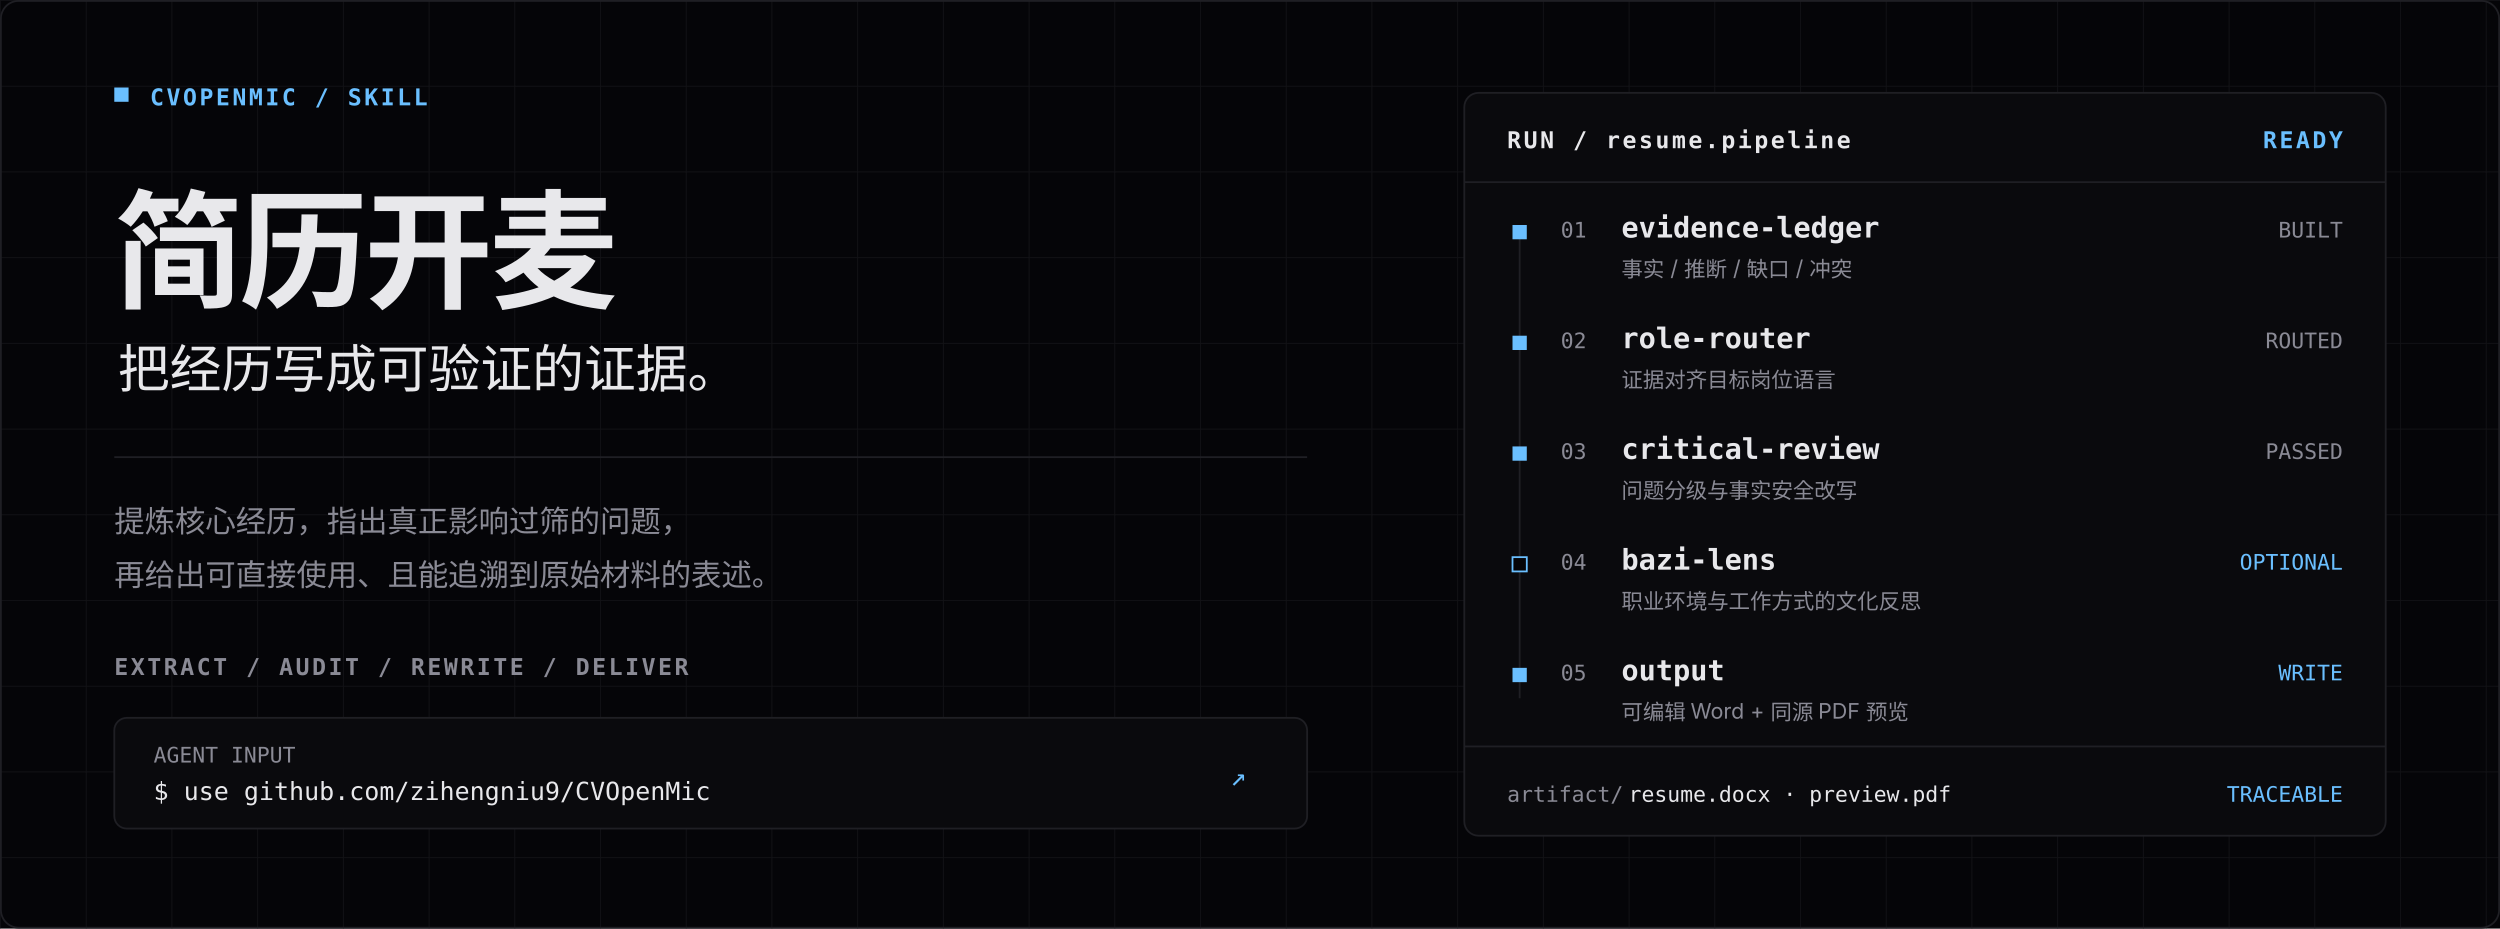
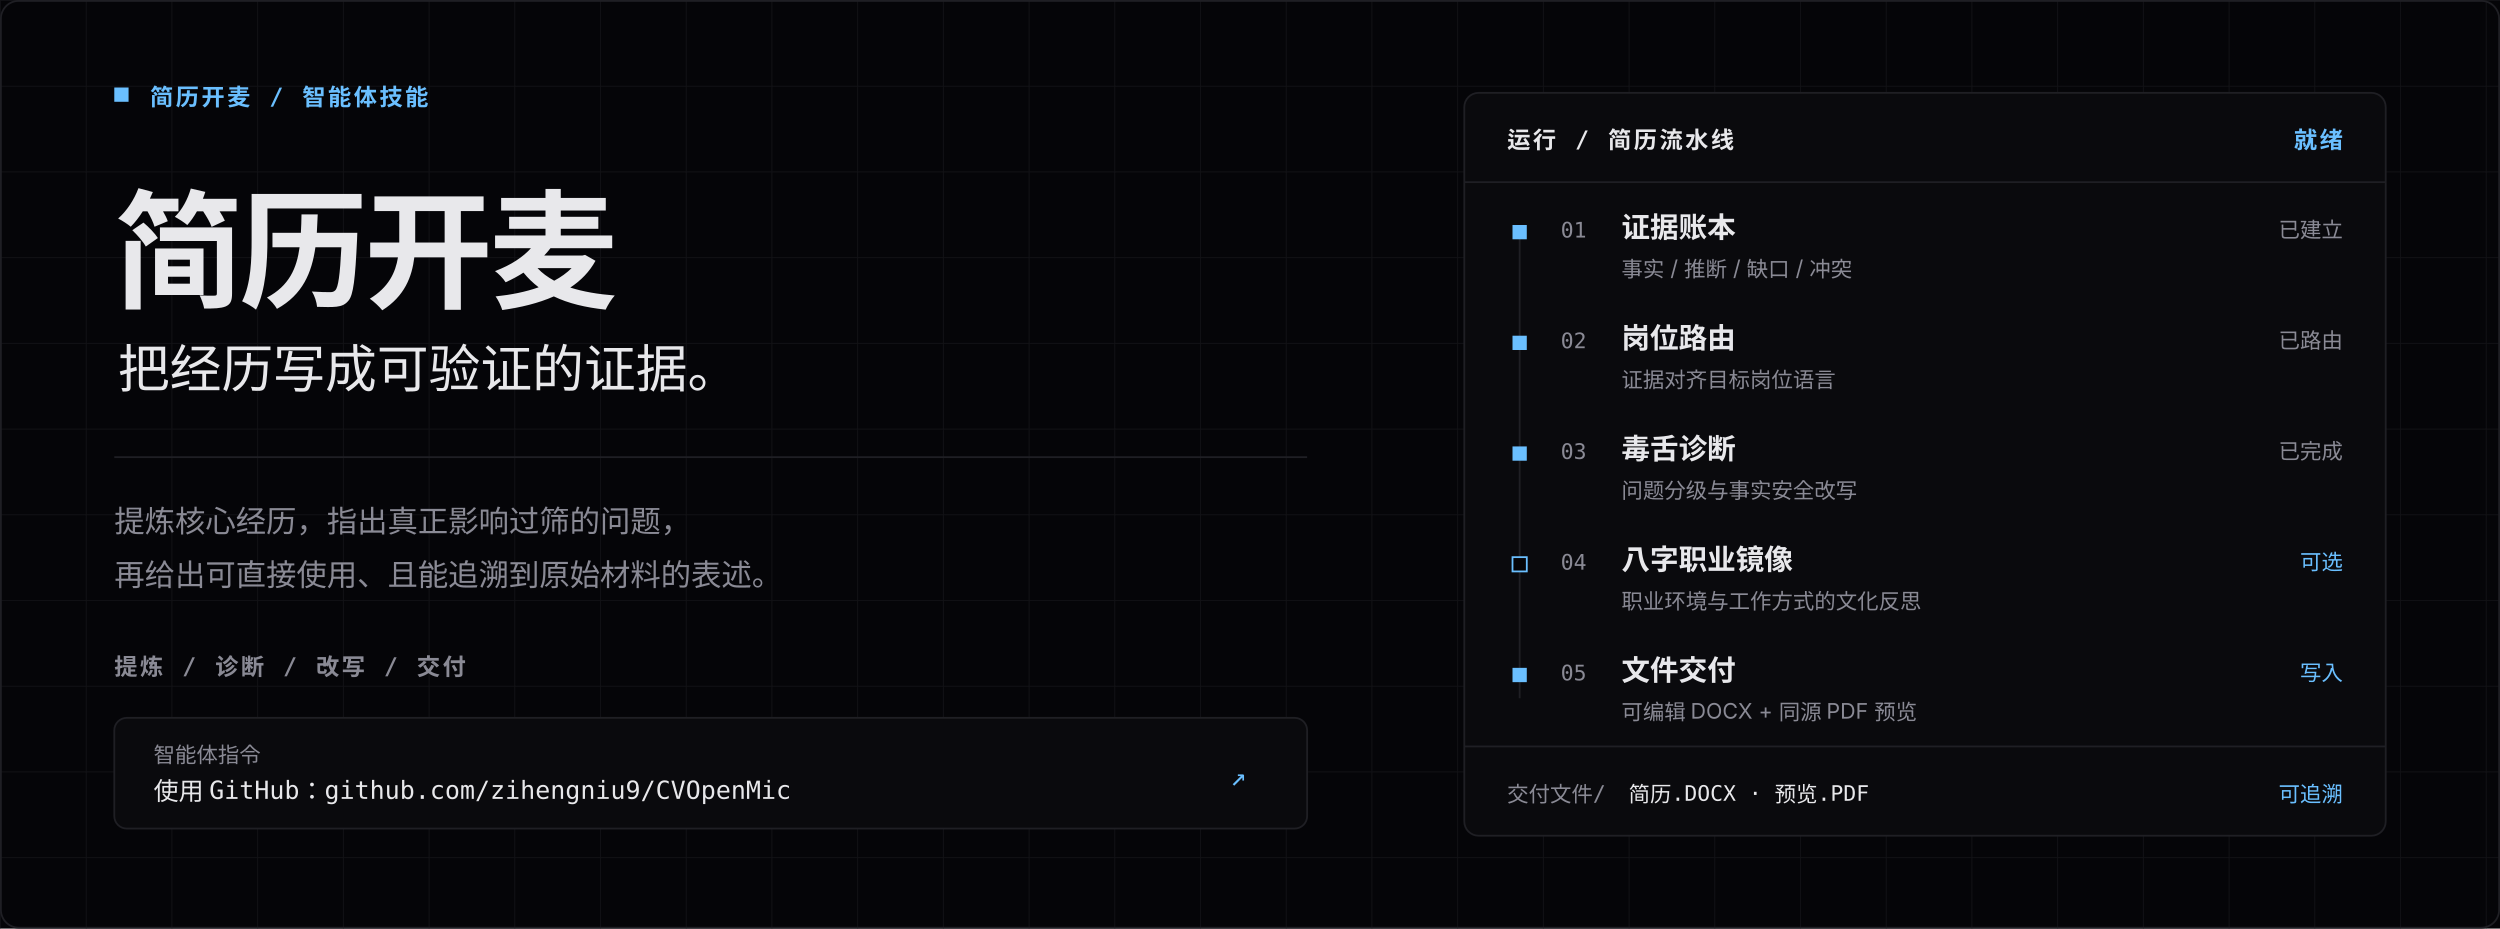
<svg xmlns="http://www.w3.org/2000/svg" width="1400" height="520" viewBox="0 0 1400 520" role="img" aria-labelledby="title desc">
  <defs>
    <pattern id="grid" width="48" height="48" patternUnits="userSpaceOnUse">
      <path d="M48 0H0V48" fill="none" stroke="#1F1F24" stroke-width="1" />
    </pattern>
    <style>
      text { font-family: Inter, "Noto Sans SC", "Microsoft YaHei", sans-serif; }
      .mono { font-family: "Cascadia Mono", Consolas, monospace; }
      .text { fill: #E8E8EB; }
      .muted { fill: #8A8A95; }
      .accent { fill: #6ABFFF; }
      .meta { font-size: 13px; font-weight: 600; letter-spacing: 1.4px; }
      .body { font-size: 17px; font-weight: 400; }
      .step { font-size: 16px; font-weight: 600; }
      .detail { font-size: 12px; font-weight: 400; }
    </style>
  </defs>
  <rect width="1400" height="520" fill="#050508" />
  <rect width="1400" height="520" fill="url(#grid)" opacity="0.48" />
  <rect x="0.5" y="0.5" width="1399" height="519" rx="10" fill="none" stroke="#1F1F24" />
  <g transform="translate(64 48)">
    <rect x="0" y="1" width="8" height="8" fill="#6ABFFF" />
-     <text x="20" y="11" class="mono accent meta">CVOPENMIC / SKILL</text>
+     <text x="20" y="11" class="mono accent meta">简历开麦 / 智能体技能</text>
    <text x="0" y="119" class="text" font-size="72" font-weight="650" letter-spacing="-2">简历开麦</text>
    <text x="2" y="169" class="text" font-size="29" font-weight="500">把经历写成可验证的证据。</text>
    <line x1="0" y1="208" x2="668" y2="208" stroke="#1F1F24" />
    <text x="0" y="250" class="muted body">提炼核心经历，指出真正影响过筛的问题，</text>
    <text x="0" y="280" class="muted body">再给出可直接使用、且能追溯到原始材料的表述。</text>
-     <text x="0" y="330" class="mono muted meta">EXTRACT  /  AUDIT  /  REWRITE  /  DELIVER</text>
+     <text x="0" y="330" class="mono muted meta">提炼  /  诊断  /  改写  /  交付</text>
    <g transform="translate(0 354)">
      <rect width="668" height="62" rx="7" fill="#0A0A0D" stroke="#1F1F24" />
-       <text x="22" y="25" class="mono muted" font-size="12">AGENT INPUT</text>
-       <text x="22" y="46" class="mono text" font-size="14">$ use github.com/zihengniu9/CVOpenMic</text>
+       <text x="22" y="25" class="mono muted" font-size="12">智能体指令</text>
+       <text x="22" y="46" class="mono text" font-size="14">使用 GitHub：github.com/zihengniu9/CVOpenMic</text>
      <text x="634" y="38" class="mono accent" font-size="15" text-anchor="end">↗</text>
    </g>
  </g>
  <g transform="translate(820 52)">
    <rect width="516" height="416" rx="8" fill="#0A0A0D" stroke="#1F1F24" />
-     <text x="24" y="31" class="mono text meta">RUN / resume.pipeline</text>
-     <text x="492" y="31" class="mono accent meta" text-anchor="end">READY</text>
+     <text x="24" y="31" class="mono text meta">运行 / 简历流水线</text>
+     <text x="492" y="31" class="mono accent meta" text-anchor="end">就绪</text>
    <line x1="0" y1="50" x2="516" y2="50" stroke="#1F1F24" />
    <line x1="31" y1="77" x2="31" y2="339" stroke="#1F1F24" />
    <g transform="translate(0 64)">
      <rect x="27" y="10" width="8" height="8" fill="#6ABFFF" />
      <text x="54" y="17" class="mono muted" font-size="12">01</text>
-       <text x="88" y="17" class="mono text step">evidence-ledger</text>
+       <text x="88" y="17" class="mono text step">证据账本</text>
      <text x="88" y="39" class="muted detail">事实 / 推断 / 缺口 / 冲突</text>
-       <text x="492" y="17" class="mono muted detail" text-anchor="end">BUILT</text>
+       <text x="492" y="17" class="mono muted detail" text-anchor="end">已建立</text>
    </g>
    <g transform="translate(0 126)">
      <rect x="27" y="10" width="8" height="8" fill="#6ABFFF" />
      <text x="54" y="17" class="mono muted" font-size="12">02</text>
-       <text x="88" y="17" class="mono text step">role-router</text>
+       <text x="88" y="17" class="mono text step">岗位路由</text>
      <text x="88" y="39" class="muted detail">证据对齐目标岗位语言</text>
-       <text x="492" y="17" class="mono muted detail" text-anchor="end">ROUTED</text>
+       <text x="492" y="17" class="mono muted detail" text-anchor="end">已路由</text>
    </g>
    <g transform="translate(0 188)">
      <rect x="27" y="10" width="8" height="8" fill="#6ABFFF" />
      <text x="54" y="17" class="mono muted" font-size="12">03</text>
-       <text x="88" y="17" class="mono text step">critical-review</text>
+       <text x="88" y="17" class="mono text step">毒舌诊断</text>
      <text x="88" y="39" class="muted detail">问题分级与事实安全改写</text>
-       <text x="492" y="17" class="mono muted detail" text-anchor="end">PASSED</text>
+       <text x="492" y="17" class="mono muted detail" text-anchor="end">已完成</text>
    </g>
    <g transform="translate(0 250)">
      <rect x="27" y="10" width="8" height="8" fill="#050508" stroke="#6ABFFF" />
      <text x="54" y="17" class="mono muted" font-size="12">04</text>
-       <text x="88" y="17" class="mono text step">bazi-lens</text>
+       <text x="88" y="17" class="mono text step">八字职业镜像</text>
      <text x="88" y="39" class="muted detail">职业环境与工作方式的文化反思</text>
-       <text x="492" y="17" class="mono accent detail" text-anchor="end">OPTIONAL</text>
+       <text x="492" y="17" class="mono accent detail" text-anchor="end">可选</text>
    </g>
    <g transform="translate(0 312)">
      <rect x="27" y="10" width="8" height="8" fill="#6ABFFF" />
      <text x="54" y="17" class="mono muted" font-size="12">05</text>
-       <text x="88" y="17" class="mono text step">output</text>
-       <text x="88" y="39" class="muted detail">可编辑 Word + 同源 PDF 预览</text>
-       <text x="492" y="17" class="mono accent detail" text-anchor="end">WRITE</text>
+       <text x="88" y="17" class="mono text step">文件交付</text>
+       <text x="88" y="39" class="muted detail">可编辑 DOCX + 同源 PDF 预览</text>
+       <text x="492" y="17" class="mono accent detail" text-anchor="end">写入</text>
    </g>
    <line x1="0" y1="366" x2="516" y2="366" stroke="#1F1F24" />
-     <text x="24" y="397" class="mono muted" font-size="12">artifact/</text>
-     <text x="92" y="397" class="mono text" font-size="12">resume.docx  ·  preview.pdf</text>
-     <text x="492" y="397" class="mono accent" font-size="12" text-anchor="end">TRACEABLE</text>
+     <text x="24" y="397" class="mono muted" font-size="12">交付文件/</text>
+     <text x="92" y="397" class="mono text" font-size="12">简历.DOCX  ·  预览.PDF</text>
+     <text x="492" y="397" class="mono accent" font-size="12" text-anchor="end">可追溯</text>
  </g>
</svg>
